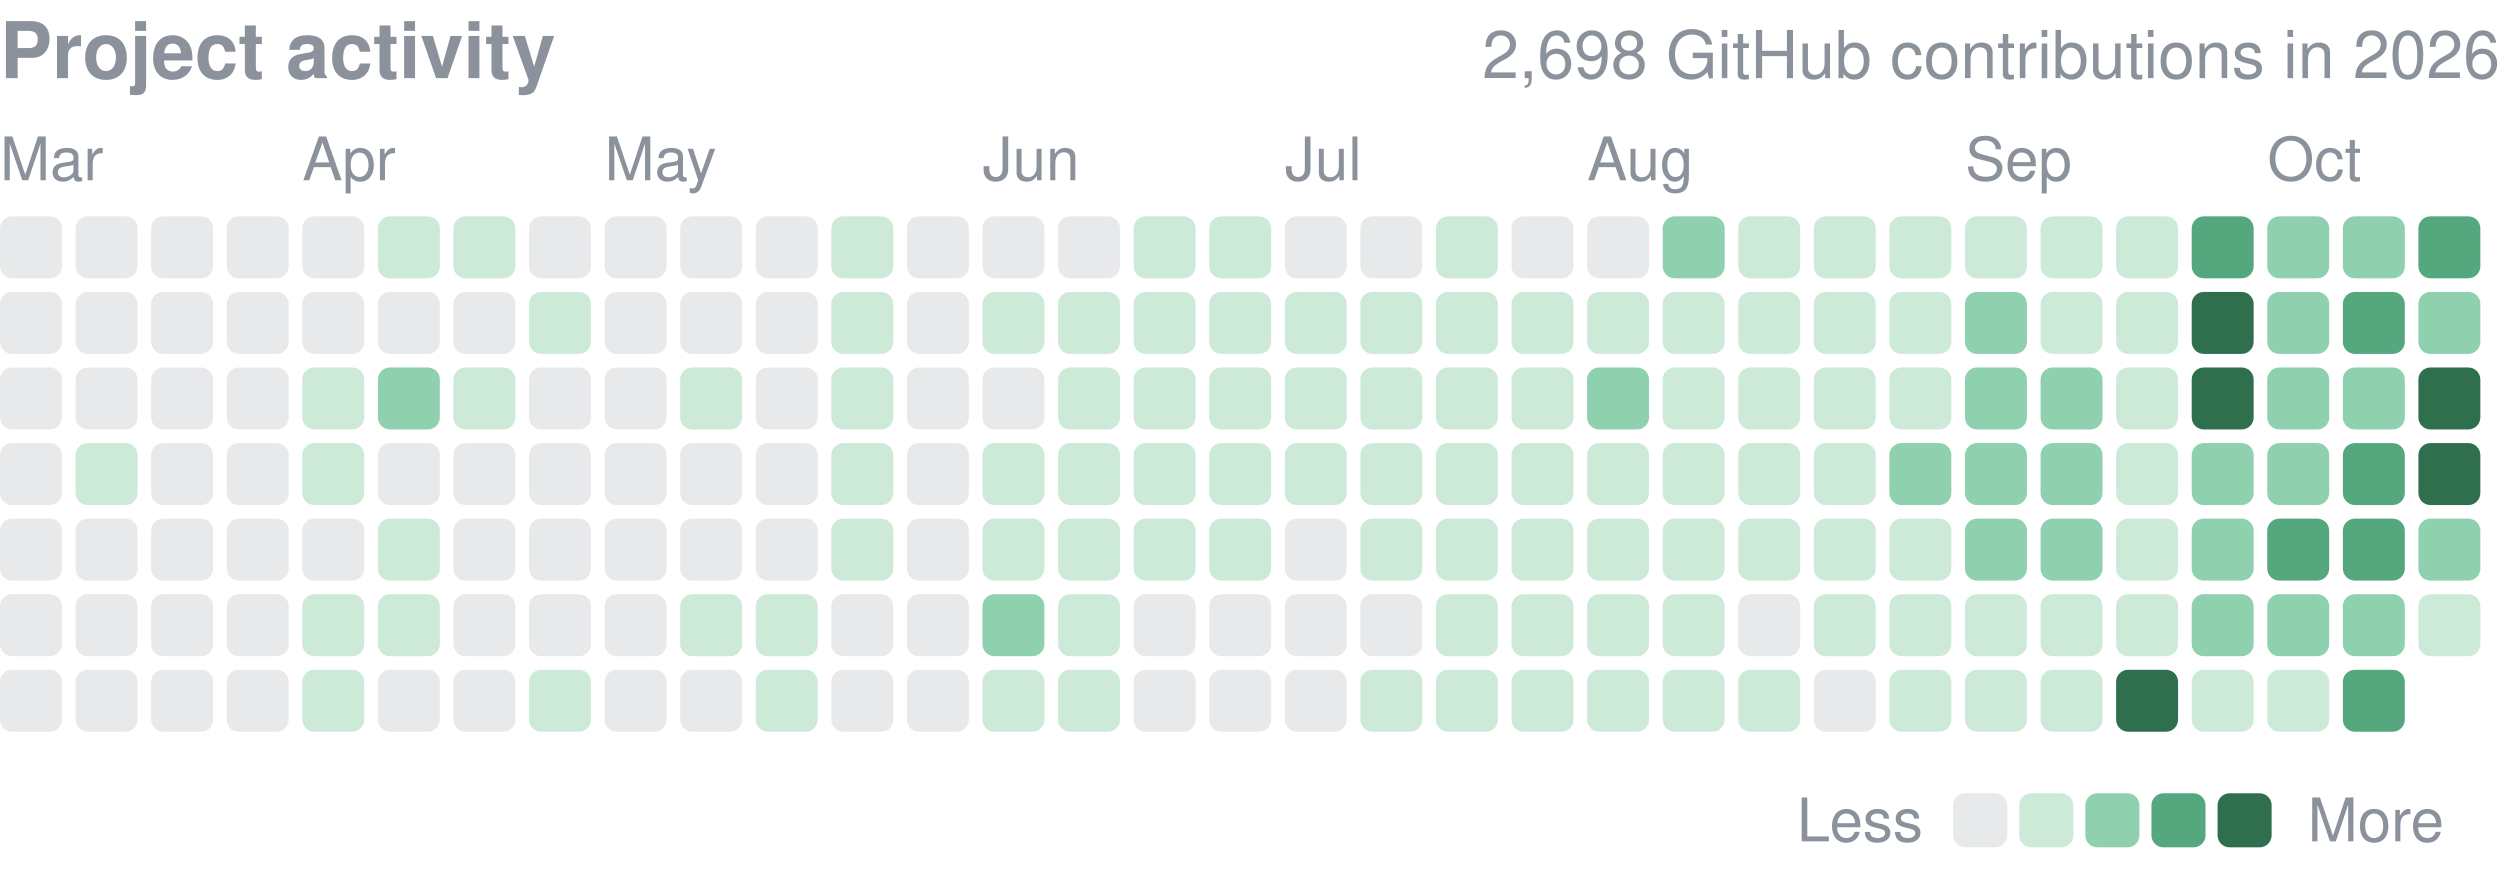
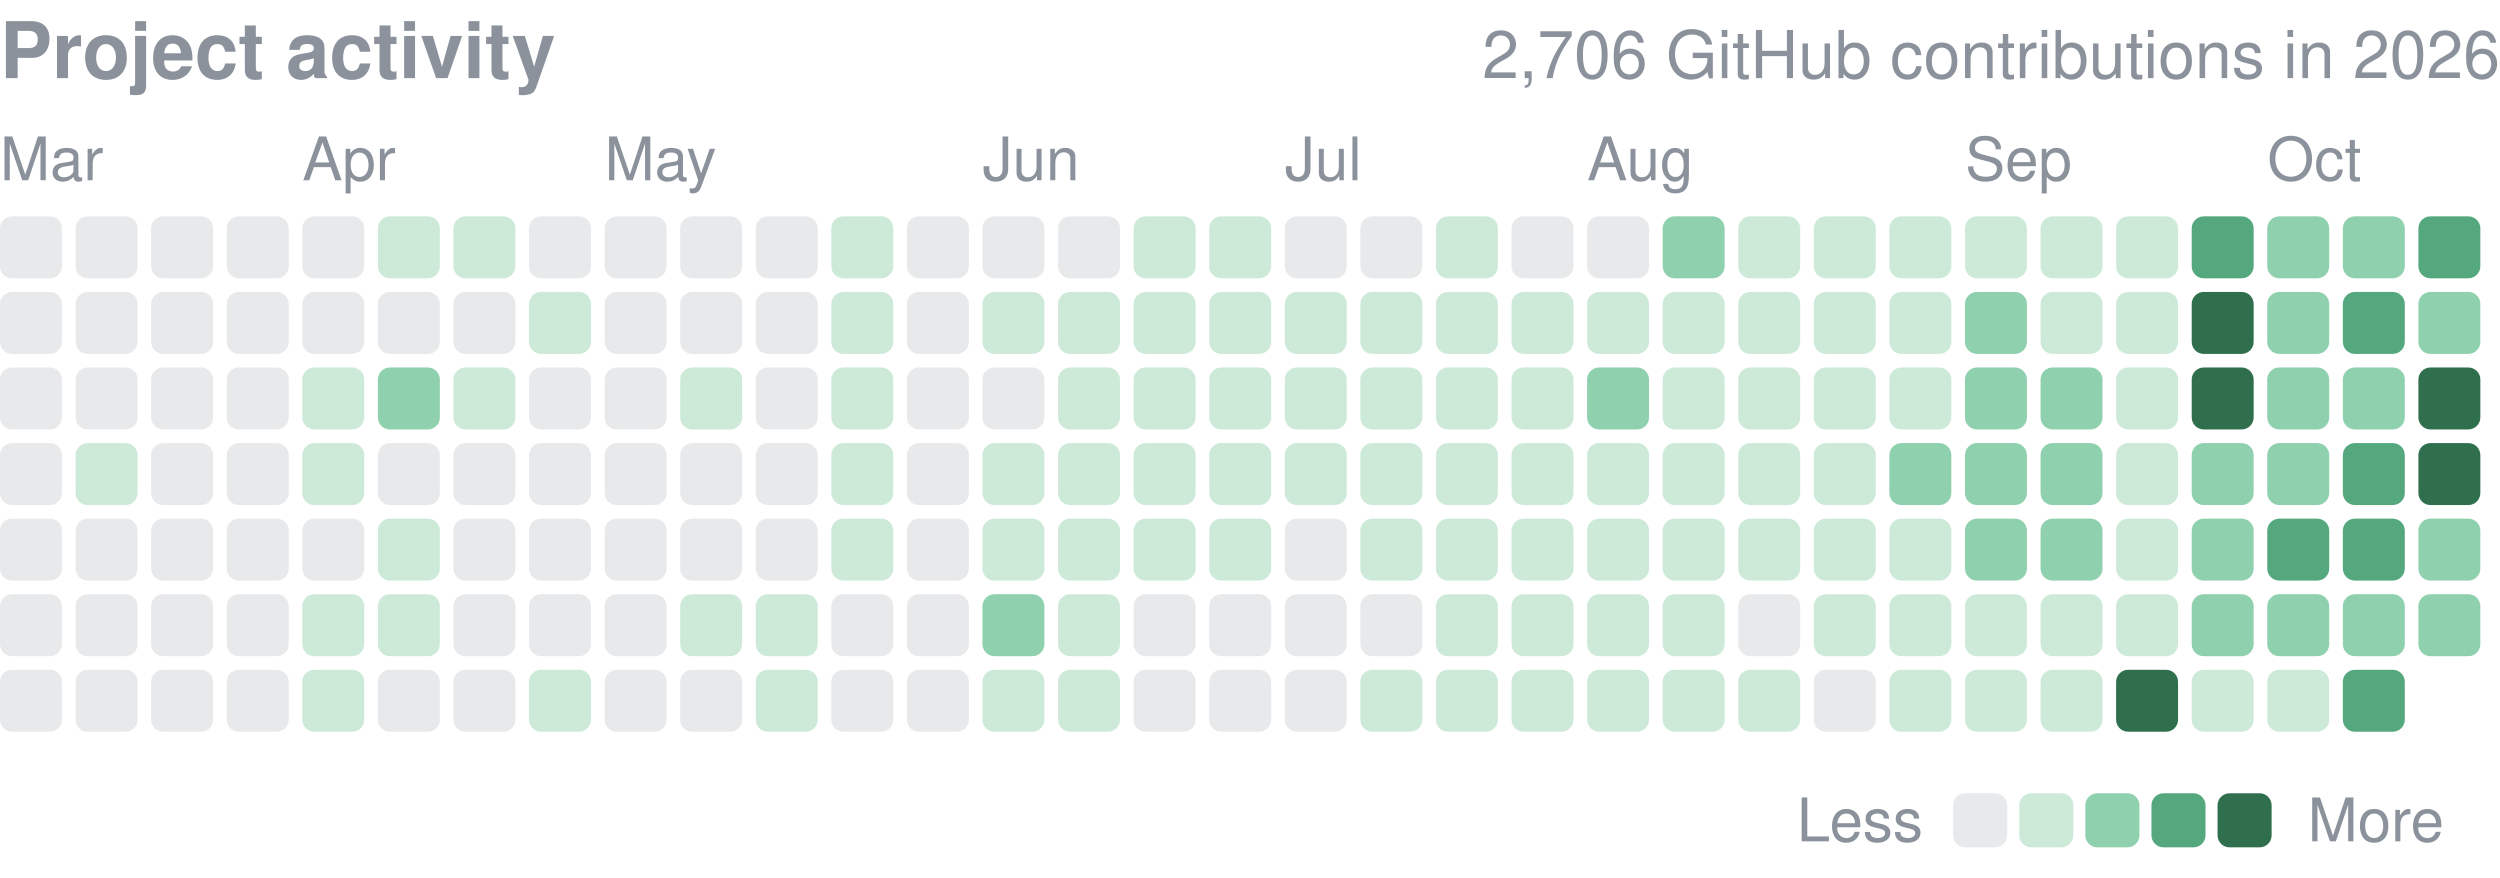
<svg xmlns="http://www.w3.org/2000/svg" width="416" height="146" viewBox="0 0 416 146" role="img" aria-label="yjinyoo GitHub contributions per day in 2026">
  <style>text{font-family:-apple-system,BlinkMacSystemFont,"Segoe UI",Helvetica,Arial,sans-serif}</style>
  <text x="0" y="13" font-size="13" font-weight="600" fill="#8b929c">Project activity</text>
-   <text x="416" y="13" font-size="11" fill="#8b929c" text-anchor="end">2,698 GitHub contributions in 2026</text>
+   <text x="416" y="13" font-size="11" fill="#8b929c" text-anchor="end">2,706 GitHub contributions in 2026</text>
  <text x="0.0" y="30" font-size="10" fill="#8b929c">Mar</text>
  <text x="50.3" y="30" font-size="10" fill="#8b929c">Apr</text>
  <text x="100.6" y="30" font-size="10" fill="#8b929c">May</text>
  <text x="163.5" y="30" font-size="10" fill="#8b929c">Jun</text>
  <text x="213.8" y="30" font-size="10" fill="#8b929c">Jul</text>
  <text x="264.1" y="30" font-size="10" fill="#8b929c">Aug</text>
  <text x="327.0" y="30" font-size="10" fill="#8b929c">Sep</text>
  <text x="377.3" y="30" font-size="10" fill="#8b929c">Oct</text>
  <rect x="0.00" y="36.00" width="10.31" height="10.31" rx="2.0" fill="#8b929c" opacity="0.2" />
  <rect x="0.00" y="48.58" width="10.31" height="10.31" rx="2.0" fill="#8b929c" opacity="0.2" />
  <rect x="0.00" y="61.15" width="10.31" height="10.31" rx="2.0" fill="#8b929c" opacity="0.2" />
  <rect x="0.00" y="73.73" width="10.31" height="10.31" rx="2.0" fill="#8b929c" opacity="0.2" />
  <rect x="0.00" y="86.30" width="10.31" height="10.31" rx="2.0" fill="#8b929c" opacity="0.2" />
  <rect x="0.00" y="98.88" width="10.31" height="10.31" rx="2.0" fill="#8b929c" opacity="0.2" />
  <rect x="0.00" y="111.45" width="10.31" height="10.31" rx="2.0" fill="#8b929c" opacity="0.2" />
  <rect x="12.58" y="36.00" width="10.31" height="10.31" rx="2.0" fill="#8b929c" opacity="0.2" />
  <rect x="12.58" y="48.58" width="10.31" height="10.31" rx="2.0" fill="#8b929c" opacity="0.2" />
  <rect x="12.58" y="61.15" width="10.31" height="10.31" rx="2.0" fill="#8b929c" opacity="0.2" />
  <rect x="12.58" y="73.73" width="10.31" height="10.31" rx="2.0" fill="#cdead9" />
  <rect x="12.58" y="86.30" width="10.31" height="10.31" rx="2.0" fill="#8b929c" opacity="0.2" />
  <rect x="12.58" y="98.88" width="10.31" height="10.31" rx="2.0" fill="#8b929c" opacity="0.2" />
  <rect x="12.58" y="111.45" width="10.31" height="10.31" rx="2.0" fill="#8b929c" opacity="0.2" />
  <rect x="25.15" y="36.00" width="10.31" height="10.31" rx="2.0" fill="#8b929c" opacity="0.2" />
  <rect x="25.15" y="48.58" width="10.31" height="10.31" rx="2.0" fill="#8b929c" opacity="0.2" />
  <rect x="25.15" y="61.15" width="10.31" height="10.31" rx="2.0" fill="#8b929c" opacity="0.2" />
  <rect x="25.15" y="73.73" width="10.31" height="10.31" rx="2.0" fill="#8b929c" opacity="0.2" />
  <rect x="25.15" y="86.30" width="10.31" height="10.31" rx="2.0" fill="#8b929c" opacity="0.2" />
  <rect x="25.15" y="98.88" width="10.31" height="10.31" rx="2.0" fill="#8b929c" opacity="0.2" />
  <rect x="25.15" y="111.45" width="10.31" height="10.31" rx="2.0" fill="#8b929c" opacity="0.2" />
  <rect x="37.73" y="36.00" width="10.31" height="10.31" rx="2.0" fill="#8b929c" opacity="0.2" />
  <rect x="37.73" y="48.58" width="10.31" height="10.31" rx="2.0" fill="#8b929c" opacity="0.2" />
  <rect x="37.73" y="61.15" width="10.31" height="10.31" rx="2.0" fill="#8b929c" opacity="0.2" />
  <rect x="37.73" y="73.73" width="10.31" height="10.31" rx="2.0" fill="#8b929c" opacity="0.2" />
  <rect x="37.73" y="86.30" width="10.31" height="10.31" rx="2.0" fill="#8b929c" opacity="0.2" />
  <rect x="37.73" y="98.88" width="10.31" height="10.31" rx="2.0" fill="#8b929c" opacity="0.2" />
  <rect x="37.73" y="111.45" width="10.31" height="10.31" rx="2.0" fill="#8b929c" opacity="0.2" />
  <rect x="50.30" y="36.00" width="10.31" height="10.31" rx="2.0" fill="#8b929c" opacity="0.2" />
  <rect x="50.30" y="48.58" width="10.31" height="10.31" rx="2.0" fill="#8b929c" opacity="0.2" />
  <rect x="50.30" y="61.15" width="10.31" height="10.31" rx="2.0" fill="#cdead9" />
  <rect x="50.30" y="73.73" width="10.31" height="10.31" rx="2.0" fill="#cdead9" />
  <rect x="50.30" y="86.30" width="10.31" height="10.31" rx="2.0" fill="#8b929c" opacity="0.2" />
  <rect x="50.30" y="98.88" width="10.31" height="10.31" rx="2.0" fill="#cdead9" />
  <rect x="50.30" y="111.45" width="10.31" height="10.31" rx="2.0" fill="#cdead9" />
  <rect x="62.88" y="36.00" width="10.31" height="10.31" rx="2.0" fill="#cdead9" />
  <rect x="62.88" y="48.58" width="10.31" height="10.31" rx="2.0" fill="#8b929c" opacity="0.2" />
  <rect x="62.88" y="61.15" width="10.31" height="10.31" rx="2.0" fill="#8fd0ae" />
  <rect x="62.88" y="73.73" width="10.31" height="10.31" rx="2.0" fill="#8b929c" opacity="0.2" />
  <rect x="62.88" y="86.30" width="10.31" height="10.31" rx="2.0" fill="#cdead9" />
  <rect x="62.88" y="98.88" width="10.31" height="10.31" rx="2.0" fill="#cdead9" />
  <rect x="62.88" y="111.45" width="10.31" height="10.31" rx="2.0" fill="#8b929c" opacity="0.2" />
  <rect x="75.45" y="36.00" width="10.31" height="10.31" rx="2.0" fill="#cdead9" />
  <rect x="75.45" y="48.58" width="10.31" height="10.31" rx="2.0" fill="#8b929c" opacity="0.2" />
  <rect x="75.45" y="61.15" width="10.31" height="10.31" rx="2.0" fill="#cdead9" />
  <rect x="75.45" y="73.73" width="10.31" height="10.31" rx="2.0" fill="#8b929c" opacity="0.2" />
  <rect x="75.45" y="86.30" width="10.31" height="10.31" rx="2.0" fill="#8b929c" opacity="0.2" />
  <rect x="75.45" y="98.88" width="10.31" height="10.31" rx="2.0" fill="#8b929c" opacity="0.2" />
  <rect x="75.45" y="111.45" width="10.31" height="10.31" rx="2.0" fill="#8b929c" opacity="0.2" />
  <rect x="88.03" y="36.00" width="10.31" height="10.31" rx="2.0" fill="#8b929c" opacity="0.2" />
  <rect x="88.03" y="48.58" width="10.31" height="10.31" rx="2.0" fill="#cdead9" />
  <rect x="88.03" y="61.15" width="10.31" height="10.31" rx="2.0" fill="#8b929c" opacity="0.2" />
  <rect x="88.03" y="73.73" width="10.31" height="10.31" rx="2.0" fill="#8b929c" opacity="0.2" />
  <rect x="88.03" y="86.30" width="10.31" height="10.31" rx="2.0" fill="#8b929c" opacity="0.2" />
  <rect x="88.03" y="98.88" width="10.31" height="10.31" rx="2.0" fill="#8b929c" opacity="0.2" />
  <rect x="88.03" y="111.45" width="10.31" height="10.31" rx="2.0" fill="#cdead9" />
  <rect x="100.61" y="36.00" width="10.31" height="10.31" rx="2.0" fill="#8b929c" opacity="0.2" />
  <rect x="100.61" y="48.58" width="10.31" height="10.31" rx="2.0" fill="#8b929c" opacity="0.2" />
  <rect x="100.61" y="61.15" width="10.31" height="10.31" rx="2.0" fill="#8b929c" opacity="0.2" />
  <rect x="100.61" y="73.73" width="10.31" height="10.31" rx="2.0" fill="#8b929c" opacity="0.2" />
  <rect x="100.61" y="86.30" width="10.31" height="10.31" rx="2.0" fill="#8b929c" opacity="0.2" />
  <rect x="100.61" y="98.88" width="10.31" height="10.31" rx="2.0" fill="#8b929c" opacity="0.2" />
  <rect x="100.61" y="111.45" width="10.31" height="10.31" rx="2.0" fill="#8b929c" opacity="0.2" />
  <rect x="113.18" y="36.00" width="10.31" height="10.31" rx="2.0" fill="#8b929c" opacity="0.2" />
  <rect x="113.18" y="48.58" width="10.31" height="10.31" rx="2.0" fill="#8b929c" opacity="0.2" />
  <rect x="113.18" y="61.15" width="10.31" height="10.31" rx="2.0" fill="#cdead9" />
  <rect x="113.18" y="73.73" width="10.31" height="10.31" rx="2.0" fill="#8b929c" opacity="0.2" />
  <rect x="113.18" y="86.30" width="10.31" height="10.31" rx="2.0" fill="#8b929c" opacity="0.2" />
  <rect x="113.18" y="98.88" width="10.31" height="10.31" rx="2.0" fill="#cdead9" />
  <rect x="113.18" y="111.45" width="10.31" height="10.31" rx="2.0" fill="#8b929c" opacity="0.2" />
  <rect x="125.76" y="36.00" width="10.31" height="10.31" rx="2.0" fill="#8b929c" opacity="0.2" />
  <rect x="125.76" y="48.58" width="10.31" height="10.31" rx="2.0" fill="#8b929c" opacity="0.2" />
  <rect x="125.76" y="61.15" width="10.31" height="10.31" rx="2.0" fill="#8b929c" opacity="0.2" />
  <rect x="125.76" y="73.73" width="10.31" height="10.31" rx="2.0" fill="#8b929c" opacity="0.2" />
  <rect x="125.76" y="86.30" width="10.31" height="10.31" rx="2.0" fill="#8b929c" opacity="0.2" />
  <rect x="125.76" y="98.88" width="10.31" height="10.31" rx="2.0" fill="#cdead9" />
  <rect x="125.76" y="111.45" width="10.31" height="10.31" rx="2.0" fill="#cdead9" />
  <rect x="138.33" y="36.00" width="10.31" height="10.31" rx="2.0" fill="#cdead9" />
  <rect x="138.33" y="48.58" width="10.31" height="10.31" rx="2.0" fill="#cdead9" />
  <rect x="138.33" y="61.15" width="10.31" height="10.31" rx="2.0" fill="#cdead9" />
  <rect x="138.33" y="73.73" width="10.31" height="10.31" rx="2.0" fill="#cdead9" />
  <rect x="138.33" y="86.30" width="10.31" height="10.31" rx="2.0" fill="#cdead9" />
  <rect x="138.33" y="98.88" width="10.31" height="10.31" rx="2.0" fill="#8b929c" opacity="0.2" />
  <rect x="138.33" y="111.45" width="10.31" height="10.31" rx="2.0" fill="#8b929c" opacity="0.2" />
  <rect x="150.91" y="36.00" width="10.31" height="10.31" rx="2.0" fill="#8b929c" opacity="0.2" />
  <rect x="150.91" y="48.58" width="10.31" height="10.31" rx="2.0" fill="#8b929c" opacity="0.2" />
  <rect x="150.91" y="61.15" width="10.31" height="10.31" rx="2.0" fill="#8b929c" opacity="0.2" />
  <rect x="150.91" y="73.73" width="10.31" height="10.31" rx="2.0" fill="#8b929c" opacity="0.2" />
  <rect x="150.91" y="86.30" width="10.31" height="10.31" rx="2.0" fill="#8b929c" opacity="0.2" />
  <rect x="150.91" y="98.88" width="10.31" height="10.31" rx="2.0" fill="#8b929c" opacity="0.2" />
  <rect x="150.91" y="111.45" width="10.31" height="10.31" rx="2.0" fill="#8b929c" opacity="0.2" />
  <rect x="163.48" y="36.00" width="10.31" height="10.31" rx="2.0" fill="#8b929c" opacity="0.2" />
  <rect x="163.48" y="48.58" width="10.31" height="10.31" rx="2.0" fill="#cdead9" />
  <rect x="163.48" y="61.15" width="10.31" height="10.31" rx="2.0" fill="#8b929c" opacity="0.2" />
  <rect x="163.48" y="73.73" width="10.31" height="10.31" rx="2.0" fill="#cdead9" />
  <rect x="163.48" y="86.30" width="10.31" height="10.31" rx="2.0" fill="#cdead9" />
  <rect x="163.48" y="98.88" width="10.31" height="10.31" rx="2.0" fill="#8fd0ae" />
  <rect x="163.48" y="111.45" width="10.31" height="10.31" rx="2.0" fill="#cdead9" />
  <rect x="176.06" y="36.00" width="10.31" height="10.31" rx="2.0" fill="#8b929c" opacity="0.2" />
  <rect x="176.06" y="48.58" width="10.31" height="10.31" rx="2.0" fill="#cdead9" />
  <rect x="176.06" y="61.15" width="10.31" height="10.31" rx="2.0" fill="#cdead9" />
  <rect x="176.06" y="73.73" width="10.31" height="10.31" rx="2.0" fill="#cdead9" />
  <rect x="176.06" y="86.30" width="10.31" height="10.31" rx="2.0" fill="#cdead9" />
  <rect x="176.06" y="98.88" width="10.31" height="10.31" rx="2.0" fill="#cdead9" />
  <rect x="176.06" y="111.45" width="10.31" height="10.31" rx="2.0" fill="#cdead9" />
  <rect x="188.64" y="36.00" width="10.31" height="10.31" rx="2.0" fill="#cdead9" />
  <rect x="188.64" y="48.58" width="10.31" height="10.31" rx="2.0" fill="#cdead9" />
  <rect x="188.64" y="61.15" width="10.31" height="10.31" rx="2.0" fill="#cdead9" />
  <rect x="188.64" y="73.73" width="10.31" height="10.31" rx="2.0" fill="#cdead9" />
  <rect x="188.64" y="86.30" width="10.31" height="10.31" rx="2.0" fill="#cdead9" />
  <rect x="188.64" y="98.88" width="10.31" height="10.31" rx="2.0" fill="#8b929c" opacity="0.2" />
  <rect x="188.64" y="111.45" width="10.31" height="10.31" rx="2.0" fill="#8b929c" opacity="0.2" />
  <rect x="201.21" y="36.00" width="10.31" height="10.31" rx="2.0" fill="#cdead9" />
  <rect x="201.21" y="48.58" width="10.31" height="10.31" rx="2.0" fill="#cdead9" />
  <rect x="201.21" y="61.15" width="10.31" height="10.31" rx="2.0" fill="#cdead9" />
  <rect x="201.21" y="73.73" width="10.31" height="10.31" rx="2.0" fill="#cdead9" />
  <rect x="201.21" y="86.30" width="10.31" height="10.31" rx="2.0" fill="#cdead9" />
  <rect x="201.21" y="98.88" width="10.31" height="10.31" rx="2.0" fill="#8b929c" opacity="0.2" />
  <rect x="201.21" y="111.45" width="10.31" height="10.31" rx="2.0" fill="#8b929c" opacity="0.2" />
  <rect x="213.79" y="36.00" width="10.31" height="10.31" rx="2.0" fill="#8b929c" opacity="0.2" />
  <rect x="213.79" y="48.58" width="10.31" height="10.31" rx="2.0" fill="#cdead9" />
  <rect x="213.79" y="61.15" width="10.31" height="10.31" rx="2.0" fill="#cdead9" />
  <rect x="213.79" y="73.73" width="10.31" height="10.31" rx="2.0" fill="#cdead9" />
  <rect x="213.79" y="86.30" width="10.31" height="10.31" rx="2.0" fill="#8b929c" opacity="0.2" />
  <rect x="213.79" y="98.88" width="10.31" height="10.31" rx="2.0" fill="#8b929c" opacity="0.2" />
  <rect x="213.79" y="111.45" width="10.31" height="10.31" rx="2.0" fill="#8b929c" opacity="0.2" />
  <rect x="226.36" y="36.00" width="10.31" height="10.31" rx="2.0" fill="#8b929c" opacity="0.2" />
  <rect x="226.36" y="48.58" width="10.31" height="10.31" rx="2.0" fill="#cdead9" />
  <rect x="226.36" y="61.15" width="10.31" height="10.31" rx="2.0" fill="#cdead9" />
  <rect x="226.36" y="73.73" width="10.31" height="10.31" rx="2.0" fill="#cdead9" />
  <rect x="226.36" y="86.30" width="10.31" height="10.31" rx="2.0" fill="#cdead9" />
  <rect x="226.36" y="98.88" width="10.31" height="10.31" rx="2.0" fill="#8b929c" opacity="0.2" />
  <rect x="226.36" y="111.45" width="10.31" height="10.31" rx="2.0" fill="#cdead9" />
  <rect x="238.94" y="36.00" width="10.31" height="10.31" rx="2.0" fill="#cdead9" />
  <rect x="238.94" y="48.58" width="10.31" height="10.31" rx="2.0" fill="#cdead9" />
  <rect x="238.94" y="61.15" width="10.31" height="10.31" rx="2.0" fill="#cdead9" />
  <rect x="238.94" y="73.73" width="10.31" height="10.31" rx="2.0" fill="#cdead9" />
  <rect x="238.94" y="86.30" width="10.31" height="10.31" rx="2.0" fill="#cdead9" />
  <rect x="238.94" y="98.88" width="10.31" height="10.31" rx="2.0" fill="#cdead9" />
  <rect x="238.94" y="111.45" width="10.31" height="10.31" rx="2.0" fill="#cdead9" />
  <rect x="251.52" y="36.00" width="10.31" height="10.31" rx="2.0" fill="#8b929c" opacity="0.2" />
  <rect x="251.52" y="48.58" width="10.31" height="10.31" rx="2.0" fill="#cdead9" />
  <rect x="251.52" y="61.15" width="10.31" height="10.31" rx="2.0" fill="#cdead9" />
  <rect x="251.52" y="73.73" width="10.31" height="10.31" rx="2.0" fill="#cdead9" />
  <rect x="251.52" y="86.30" width="10.31" height="10.31" rx="2.0" fill="#cdead9" />
  <rect x="251.52" y="98.88" width="10.31" height="10.31" rx="2.0" fill="#cdead9" />
  <rect x="251.52" y="111.45" width="10.31" height="10.31" rx="2.0" fill="#cdead9" />
  <rect x="264.09" y="36.00" width="10.31" height="10.31" rx="2.0" fill="#8b929c" opacity="0.2" />
  <rect x="264.09" y="48.58" width="10.31" height="10.31" rx="2.0" fill="#cdead9" />
  <rect x="264.09" y="61.15" width="10.31" height="10.31" rx="2.0" fill="#8fd0ae" />
  <rect x="264.09" y="73.73" width="10.31" height="10.31" rx="2.0" fill="#cdead9" />
  <rect x="264.09" y="86.30" width="10.31" height="10.31" rx="2.0" fill="#cdead9" />
  <rect x="264.09" y="98.88" width="10.31" height="10.31" rx="2.0" fill="#cdead9" />
  <rect x="264.09" y="111.45" width="10.31" height="10.31" rx="2.0" fill="#cdead9" />
  <rect x="276.67" y="36.00" width="10.31" height="10.31" rx="2.0" fill="#8fd0ae" />
  <rect x="276.67" y="48.58" width="10.31" height="10.31" rx="2.0" fill="#cdead9" />
  <rect x="276.67" y="61.15" width="10.31" height="10.31" rx="2.0" fill="#cdead9" />
  <rect x="276.67" y="73.73" width="10.31" height="10.31" rx="2.0" fill="#cdead9" />
  <rect x="276.67" y="86.30" width="10.31" height="10.31" rx="2.0" fill="#cdead9" />
  <rect x="276.67" y="98.88" width="10.31" height="10.31" rx="2.0" fill="#cdead9" />
  <rect x="276.67" y="111.45" width="10.31" height="10.31" rx="2.0" fill="#cdead9" />
  <rect x="289.24" y="36.00" width="10.31" height="10.31" rx="2.0" fill="#cdead9" />
  <rect x="289.24" y="48.58" width="10.31" height="10.31" rx="2.0" fill="#cdead9" />
  <rect x="289.24" y="61.15" width="10.31" height="10.31" rx="2.0" fill="#cdead9" />
  <rect x="289.24" y="73.73" width="10.31" height="10.31" rx="2.0" fill="#cdead9" />
  <rect x="289.24" y="86.30" width="10.31" height="10.31" rx="2.0" fill="#cdead9" />
  <rect x="289.24" y="98.88" width="10.31" height="10.31" rx="2.0" fill="#8b929c" opacity="0.2" />
  <rect x="289.24" y="111.45" width="10.31" height="10.31" rx="2.0" fill="#cdead9" />
  <rect x="301.82" y="36.00" width="10.31" height="10.31" rx="2.0" fill="#cdead9" />
  <rect x="301.82" y="48.58" width="10.31" height="10.31" rx="2.0" fill="#cdead9" />
  <rect x="301.82" y="61.15" width="10.31" height="10.31" rx="2.0" fill="#cdead9" />
  <rect x="301.82" y="73.73" width="10.31" height="10.31" rx="2.0" fill="#cdead9" />
  <rect x="301.82" y="86.30" width="10.31" height="10.31" rx="2.0" fill="#cdead9" />
  <rect x="301.82" y="98.88" width="10.31" height="10.31" rx="2.0" fill="#cdead9" />
  <rect x="301.82" y="111.45" width="10.31" height="10.31" rx="2.0" fill="#8b929c" opacity="0.2" />
  <rect x="314.39" y="36.00" width="10.31" height="10.31" rx="2.0" fill="#cdead9" />
  <rect x="314.39" y="48.58" width="10.31" height="10.31" rx="2.0" fill="#cdead9" />
  <rect x="314.39" y="61.15" width="10.31" height="10.31" rx="2.0" fill="#cdead9" />
  <rect x="314.39" y="73.73" width="10.31" height="10.31" rx="2.0" fill="#8fd0ae" />
  <rect x="314.39" y="86.30" width="10.31" height="10.31" rx="2.0" fill="#cdead9" />
  <rect x="314.39" y="98.88" width="10.31" height="10.31" rx="2.0" fill="#cdead9" />
  <rect x="314.39" y="111.45" width="10.31" height="10.31" rx="2.0" fill="#cdead9" />
  <rect x="326.97" y="36.00" width="10.31" height="10.31" rx="2.0" fill="#cdead9" />
  <rect x="326.97" y="48.58" width="10.31" height="10.31" rx="2.0" fill="#8fd0ae" />
  <rect x="326.97" y="61.15" width="10.31" height="10.31" rx="2.0" fill="#8fd0ae" />
  <rect x="326.97" y="73.73" width="10.31" height="10.31" rx="2.0" fill="#8fd0ae" />
  <rect x="326.97" y="86.30" width="10.31" height="10.31" rx="2.0" fill="#8fd0ae" />
  <rect x="326.97" y="98.88" width="10.31" height="10.31" rx="2.0" fill="#cdead9" />
  <rect x="326.97" y="111.45" width="10.31" height="10.31" rx="2.0" fill="#cdead9" />
  <rect x="339.55" y="36.00" width="10.31" height="10.31" rx="2.0" fill="#cdead9" />
  <rect x="339.55" y="48.58" width="10.31" height="10.31" rx="2.0" fill="#cdead9" />
  <rect x="339.55" y="61.15" width="10.31" height="10.31" rx="2.0" fill="#8fd0ae" />
  <rect x="339.55" y="73.73" width="10.31" height="10.31" rx="2.0" fill="#8fd0ae" />
  <rect x="339.55" y="86.30" width="10.31" height="10.31" rx="2.0" fill="#8fd0ae" />
  <rect x="339.55" y="98.88" width="10.31" height="10.31" rx="2.0" fill="#cdead9" />
  <rect x="339.55" y="111.45" width="10.31" height="10.31" rx="2.0" fill="#cdead9" />
  <rect x="352.12" y="36.00" width="10.31" height="10.31" rx="2.0" fill="#cdead9" />
  <rect x="352.12" y="48.58" width="10.31" height="10.31" rx="2.0" fill="#cdead9" />
  <rect x="352.12" y="61.15" width="10.31" height="10.31" rx="2.0" fill="#cdead9" />
  <rect x="352.12" y="73.73" width="10.31" height="10.31" rx="2.0" fill="#cdead9" />
  <rect x="352.12" y="86.30" width="10.31" height="10.31" rx="2.0" fill="#cdead9" />
  <rect x="352.12" y="98.88" width="10.31" height="10.31" rx="2.0" fill="#cdead9" />
  <rect x="352.12" y="111.45" width="10.31" height="10.31" rx="2.0" fill="#2f6f4e" />
  <rect x="364.70" y="36.00" width="10.31" height="10.31" rx="2.0" fill="#55a87e" />
  <rect x="364.70" y="48.58" width="10.31" height="10.31" rx="2.0" fill="#2f6f4e" />
  <rect x="364.70" y="61.15" width="10.31" height="10.31" rx="2.0" fill="#2f6f4e" />
  <rect x="364.70" y="73.73" width="10.31" height="10.31" rx="2.0" fill="#8fd0ae" />
  <rect x="364.70" y="86.30" width="10.31" height="10.31" rx="2.0" fill="#8fd0ae" />
  <rect x="364.70" y="98.88" width="10.31" height="10.31" rx="2.0" fill="#8fd0ae" />
  <rect x="364.70" y="111.45" width="10.31" height="10.31" rx="2.0" fill="#cdead9" />
  <rect x="377.27" y="36.00" width="10.31" height="10.31" rx="2.0" fill="#8fd0ae" />
  <rect x="377.27" y="48.58" width="10.31" height="10.31" rx="2.0" fill="#8fd0ae" />
  <rect x="377.27" y="61.15" width="10.31" height="10.31" rx="2.0" fill="#8fd0ae" />
  <rect x="377.27" y="73.73" width="10.31" height="10.31" rx="2.0" fill="#8fd0ae" />
  <rect x="377.27" y="86.30" width="10.31" height="10.31" rx="2.0" fill="#55a87e" />
  <rect x="377.27" y="98.88" width="10.31" height="10.31" rx="2.0" fill="#8fd0ae" />
  <rect x="377.27" y="111.45" width="10.31" height="10.31" rx="2.0" fill="#cdead9" />
  <rect x="389.85" y="36.00" width="10.31" height="10.31" rx="2.0" fill="#8fd0ae" />
  <rect x="389.85" y="48.58" width="10.31" height="10.31" rx="2.0" fill="#55a87e" />
  <rect x="389.85" y="61.15" width="10.31" height="10.31" rx="2.0" fill="#8fd0ae" />
  <rect x="389.85" y="73.73" width="10.31" height="10.31" rx="2.0" fill="#55a87e" />
  <rect x="389.85" y="86.30" width="10.31" height="10.31" rx="2.0" fill="#55a87e" />
  <rect x="389.85" y="98.88" width="10.31" height="10.31" rx="2.0" fill="#8fd0ae" />
  <rect x="389.85" y="111.45" width="10.31" height="10.31" rx="2.0" fill="#55a87e" />
  <rect x="402.42" y="36.00" width="10.31" height="10.31" rx="2.0" fill="#55a87e" />
  <rect x="402.42" y="48.58" width="10.31" height="10.31" rx="2.0" fill="#8fd0ae" />
  <rect x="402.42" y="61.15" width="10.31" height="10.31" rx="2.0" fill="#2f6f4e" />
  <rect x="402.42" y="73.73" width="10.31" height="10.31" rx="2.0" fill="#2f6f4e" />
  <rect x="402.42" y="86.30" width="10.31" height="10.31" rx="2.0" fill="#8fd0ae" />
-   <rect x="402.42" y="98.88" width="10.31" height="10.31" rx="2.0" fill="#cdead9" />
+   <rect x="402.42" y="98.88" width="10.31" height="10.31" rx="2.0" fill="#8fd0ae" />
  <text x="299" y="140.0" font-size="10" fill="#8b929c">Less</text>
  <rect x="325" y="132.0" width="9" height="9" rx="2.0" fill="#8b929c" opacity="0.2" />
  <rect x="336.0" y="132.0" width="9" height="9" rx="2.0" fill="#cdead9" />
  <rect x="347.0" y="132.0" width="9" height="9" rx="2.0" fill="#8fd0ae" />
  <rect x="358.0" y="132.0" width="9" height="9" rx="2.0" fill="#55a87e" />
  <rect x="369.0" y="132.0" width="9" height="9" rx="2.0" fill="#2f6f4e" />
  <text x="384.0" y="140.0" font-size="10" fill="#8b929c">More</text>
</svg>
